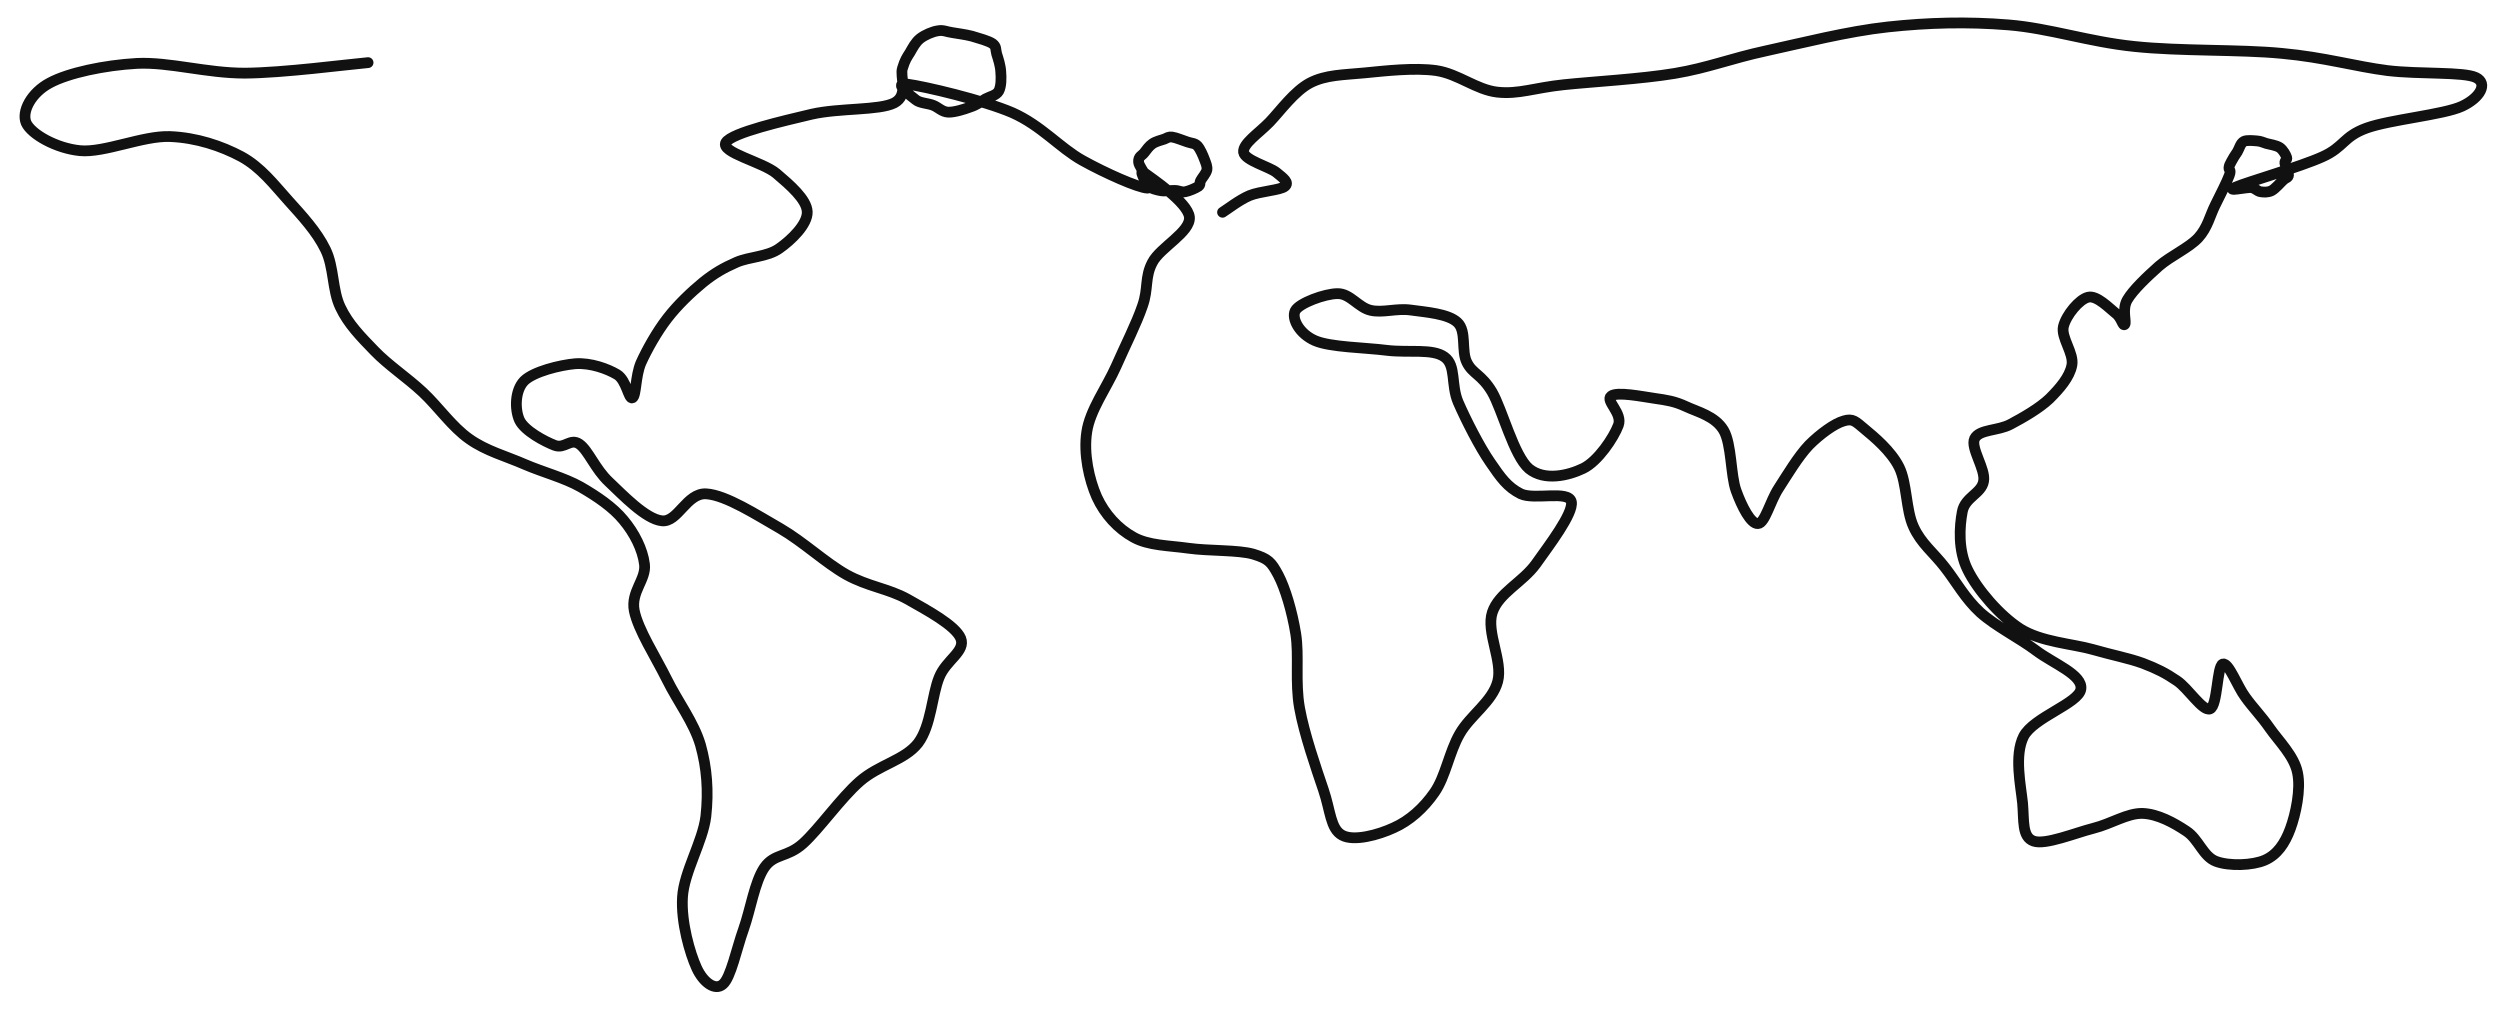
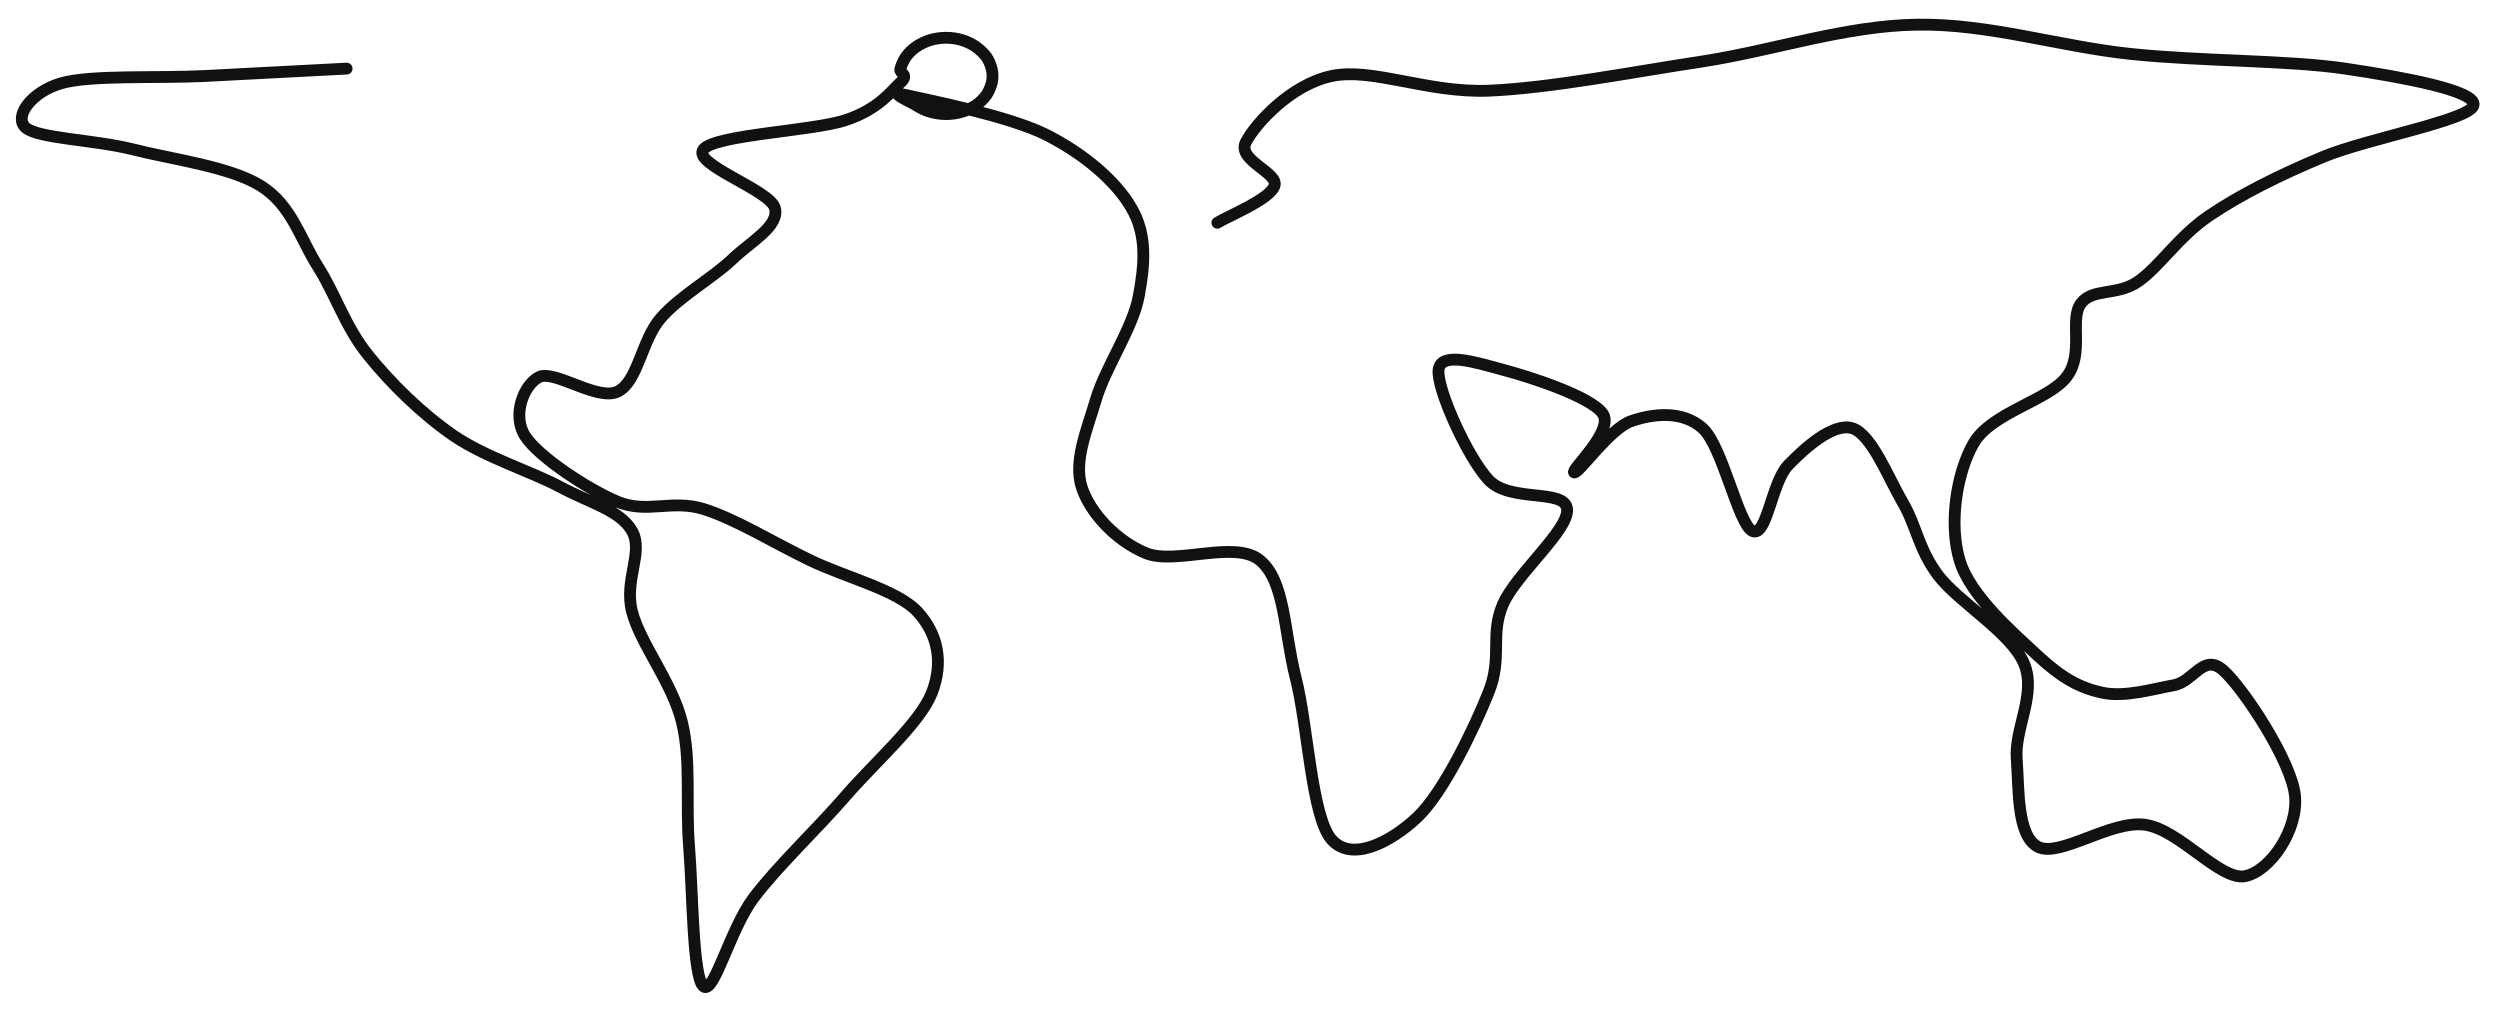
- <svg xmlns="http://www.w3.org/2000/svg" viewBox="1 1 974 394" role="img" aria-label="One-line drawing of a world map">
-   <path d="M144.4 25.4C136.4 26.1 111.4 29.4 96.4 29.5C81.4 29.5 67.0 25.1 54.4 25.7C41.7 26.4 27.6 29.4 20.4 33.3C13.2 37.1 9.3 44.4 11.2 48.9C13.2 53.3 22.9 58.8 32.2 59.7C41.6 60.6 56.7 53.8 67.2 54.2C77.6 54.6 87.3 57.9 95.0 62.0C102.7 66.2 107.8 73.0 113.3 79.1C118.7 85.1 124.4 91.2 127.8 98.2C131.2 105.1 130.4 114.1 133.6 120.7C136.7 127.3 141.6 132.2 146.9 137.7C152.3 143.3 159.6 148.1 165.7 153.8C171.8 159.5 177.1 167.3 183.8 172.0C190.4 176.7 198.1 178.7 205.4 181.9C212.6 185.0 220.8 187.1 227.2 190.7C233.6 194.4 239.8 198.6 243.9 203.6C248.1 208.6 251.4 215.0 252.1 220.9C252.8 226.8 246.7 231.5 248.1 238.9C249.6 246.4 256.5 257.0 260.8 265.7C265.1 274.4 271.3 282.4 273.9 291.2C276.4 300.1 277.1 309.2 276.0 319.1C274.8 328.9 267.5 340.7 266.9 350.5C266.3 360.4 269.8 372.4 272.4 378.1C275.0 383.8 279.6 387.1 282.6 384.5C285.7 382.0 288.0 370.5 290.7 363.0C293.4 355.4 295.0 344.6 298.8 339.0C302.7 333.4 307.7 335.2 313.9 329.6C320.1 324.0 328.5 312.0 335.9 305.5C343.4 298.9 353.5 297.2 358.7 290.5C363.8 283.7 364.1 271.7 366.9 264.9C369.6 258.1 377.3 254.8 375.3 249.7C373.2 244.6 361.9 238.6 354.5 234.4C347.1 230.3 339.1 229.5 330.8 224.9C322.6 220.3 314.1 212.2 305.0 206.9C295.9 201.7 283.9 193.9 276.2 193.4C268.5 192.9 265.1 204.7 258.8 203.9C252.5 203.2 243.6 193.8 238.3 188.8C232.9 183.8 230.2 176.4 226.7 174.0C223.2 171.6 221.0 176.0 217.1 174.5C213.2 173.0 205.4 168.9 203.4 164.7C201.5 160.5 201.6 153.1 205.2 149.4C208.8 145.8 219.2 143.2 225.2 142.7C231.2 142.3 237.7 144.7 241.4 146.9C245.1 149.1 245.9 156.7 247.4 156.0C248.9 155.2 248.5 147.6 250.7 142.4C253.0 137.3 256.9 130.3 261.0 125.0C265.0 119.8 270.4 114.7 274.9 111.0C279.4 107.4 282.9 105.4 287.9 103.2C292.9 101.0 300.0 101.1 304.6 97.8C309.2 94.6 315.7 88.4 315.5 83.5C315.3 78.7 308.8 73.1 303.5 68.6C298.2 64.1 281.5 60.4 283.8 56.5C286.1 52.7 306.3 48.1 317.2 45.5C328.2 43.0 343.5 44.1 349.4 41.1C355.2 38.1 351.5 30.8 352.6 27.6C353.6 24.3 354.3 23.4 355.5 21.5C356.6 19.6 357.7 17.4 359.5 16.0C361.3 14.6 364.3 13.3 366.4 13.0C368.5 12.6 369.8 13.4 372.0 13.7C374.2 14.1 377.0 14.4 379.7 15.1C382.3 15.9 386.1 16.9 387.7 18.0C389.3 19.2 388.8 20.2 389.3 22.0C389.9 23.9 390.8 26.6 390.9 29.0C391.1 31.4 391.1 34.7 390.1 36.5C389.1 38.2 386.9 38.5 385.0 39.5C383.2 40.6 381.5 41.9 379.0 42.7C376.6 43.6 372.8 44.8 370.4 44.7C368.0 44.6 366.6 42.8 364.5 42.0C362.4 41.2 359.4 41.2 357.8 39.9C356.1 38.5 348.3 32.9 354.6 33.8C360.9 34.6 384.0 40.0 395.4 44.9C406.7 49.9 413.9 58.6 422.7 63.5C431.5 68.4 444.5 74.2 448.1 74.3C451.8 74.4 444.8 66.5 444.6 64.2C444.4 61.9 445.9 61.7 446.8 60.5C447.7 59.3 448.7 57.9 450.0 57.0C451.3 56.1 453.4 55.6 454.6 55.2C455.9 54.7 456.2 54.2 457.7 54.4C459.2 54.6 462.0 55.8 463.6 56.3C465.3 56.9 466.4 56.7 467.5 57.8C468.6 59.0 469.7 61.6 470.3 63.2C470.9 64.8 471.4 65.9 471.2 67.2C470.9 68.6 469.3 70.3 468.8 71.3C468.2 72.4 468.9 72.8 467.9 73.6C466.9 74.3 464.3 75.4 462.8 75.7C461.2 76.0 460.3 75.2 458.8 75.2C457.2 75.1 455.0 75.6 453.3 75.3C451.6 75.0 449.5 74.5 448.4 73.4C447.4 72.2 444.2 66.3 446.9 68.4C449.5 70.4 463.8 79.8 464.4 85.6C464.9 91.4 453.0 97.4 450.0 103.2C446.9 109.0 448.5 113.5 446.1 120.2C443.8 127.0 439.4 135.6 435.8 143.8C432.2 151.9 425.6 160.9 424.4 169.3C423.1 177.8 425.3 187.8 428.3 194.6C431.4 201.4 436.6 207.0 442.6 210.3C448.5 213.6 456.3 213.5 464.1 214.6C471.9 215.7 483.5 215.2 489.3 216.9C495.1 218.7 496.2 219.8 499.0 225.0C501.7 230.1 504.4 239.2 505.8 247.8C507.2 256.4 505.5 266.7 507.3 276.8C509.1 286.9 513.8 300.4 516.6 308.7C519.4 316.9 519.3 323.9 523.9 326.4C528.4 328.9 538.0 326.3 544.0 323.5C550.1 320.8 555.7 315.8 559.9 309.7C564.2 303.5 565.6 294.0 569.7 286.9C573.8 279.7 582.4 274.4 584.5 266.5C586.6 258.6 579.9 247.3 582.4 239.6C584.9 232.0 594.2 227.9 599.4 220.7C604.5 213.5 614.1 201.0 613.2 196.5C612.2 191.9 598.8 195.9 593.5 193.4C588.3 190.8 585.7 187.1 581.6 181.1C577.5 175.2 572.1 164.6 569.1 157.7C566.2 150.9 568.4 143.4 563.8 140.1C559.2 136.7 549.8 138.5 541.4 137.5C532.9 136.4 519.2 136.3 513.3 133.7C507.3 131.1 504.1 125.2 505.6 122.1C507.1 119.1 517.2 115.4 522.1 115.4C527.0 115.3 530.2 120.8 535.0 121.9C539.7 123.0 545.1 121.0 550.7 121.8C556.4 122.6 565.2 123.2 568.8 126.6C572.5 130.0 570.2 137.7 572.5 142.2C574.7 146.7 578.2 146.8 582.3 153.7C586.3 160.6 590.8 178.6 596.7 183.6C602.7 188.5 612.0 186.3 617.8 183.5C623.6 180.7 629.7 171.5 631.5 166.7C633.3 162.0 626.3 157.1 628.7 155.3C631.0 153.5 640.7 155.5 645.6 156.2C650.4 156.9 653.4 157.3 657.9 159.4C662.4 161.5 669.2 163.1 672.5 168.6C675.7 174.0 675.2 186.2 677.4 192.2C679.6 198.3 683.1 205.2 685.9 205.0C688.6 204.9 690.6 196.4 693.9 191.3C697.2 186.2 701.6 178.8 705.8 174.4C710.1 170.1 715.7 166.0 719.3 165.0C722.9 163.9 723.9 165.2 727.5 168.2C731.1 171.2 737.7 176.6 740.9 183.0C744.0 189.3 743.5 199.7 746.5 206.2C749.4 212.7 754.4 216.4 758.7 222.0C763.1 227.6 766.6 234.2 772.5 239.6C778.5 245.0 787.8 249.6 794.3 254.5C800.9 259.5 812.6 263.9 811.7 269.5C810.9 275.0 793.2 280.5 789.4 287.9C785.7 295.3 788.3 307.1 789.0 313.9C789.6 320.7 788.7 327.1 793.3 328.7C797.9 330.3 809.5 325.5 816.6 323.7C823.7 321.9 829.7 317.8 835.7 317.9C841.7 318.1 848.0 321.6 852.8 324.8C857.6 327.9 859.3 334.7 864.4 336.6C869.5 338.5 878.6 338.2 883.4 336.1C888.2 334.0 891.2 329.6 893.3 323.9C895.4 318.2 897.5 308.5 896.1 302.0C894.8 295.5 888.7 289.6 885.3 284.7C881.9 279.8 878.8 276.8 875.8 272.6C872.7 268.5 869.3 259.0 867.0 259.7C864.7 260.5 865.0 276.1 862.0 277.2C859.1 278.2 853.5 269.1 849.1 266.2C844.7 263.2 841.3 261.5 835.8 259.4C830.3 257.4 824.2 256.3 816.2 254.0C808.3 251.8 796.2 251.1 788.1 246.0C780.0 240.8 771.3 230.6 767.6 223.0C763.8 215.4 764.4 206.2 765.5 200.4C766.5 194.7 773.0 193.3 773.8 188.5C774.7 183.8 768.6 175.6 770.3 171.9C772.1 168.2 779.5 168.9 784.3 166.3C789.2 163.7 795.5 160.1 799.5 156.3C803.4 152.4 807.3 148.0 808.2 143.3C809.1 138.6 803.9 132.6 804.9 128.2C806.0 123.7 811.1 117.6 814.5 116.8C817.9 115.9 822.9 121.2 825.2 123.0C827.6 124.7 828.0 128.3 828.8 127.4C829.6 126.6 827.6 121.6 829.8 117.8C832.0 114.0 837.5 108.8 842.1 104.7C846.7 100.7 853.8 97.6 857.5 93.6C861.1 89.6 862.0 85.0 864.0 81.0C866.0 76.9 868.6 71.9 869.5 69.4C870.4 67.0 869.3 67.3 869.4 66.4C869.5 65.5 869.7 65.1 870.3 64.0C870.8 63.0 871.8 61.4 872.7 60.1C873.5 58.7 873.9 56.8 875.2 56.1C876.4 55.5 878.8 55.8 880.3 55.9C881.7 56.0 882.5 56.4 884.0 56.9C885.5 57.3 887.8 57.6 889.2 58.5C890.5 59.4 891.6 61.4 891.9 62.4C892.2 63.4 891.1 63.4 891.2 64.5C891.3 65.7 892.7 68.1 892.6 69.2C892.5 70.3 891.7 70.1 890.6 71.1C889.5 72.1 887.5 74.5 886.0 75.3C884.5 76.0 883.0 75.9 881.7 75.7C880.4 75.5 879.8 74.4 878.2 74.1C876.6 73.8 867.4 75.9 872.0 73.9C876.6 71.9 897.2 66.0 905.8 62.1C914.3 58.3 913.9 54.2 923.0 50.9C932.1 47.6 953.1 45.7 960.2 42.4C967.3 39.1 970.4 33.5 965.6 31.2C960.7 28.9 943.8 30.0 931.2 28.5C918.6 26.9 906.5 23.3 890.0 21.8C873.6 20.2 850.3 21.0 832.5 19.1C814.8 17.3 799.5 12.0 783.5 10.7C767.5 9.4 752.3 9.8 736.5 11.5C720.8 13.2 702.9 17.8 689.1 20.8C675.2 23.8 666.6 27.4 653.5 29.6C640.3 31.8 621.8 32.8 610.3 34.0C598.8 35.2 592.7 37.8 584.4 36.9C576.2 36.0 569.2 29.8 560.6 28.5C552.0 27.3 540.8 28.6 532.6 29.4C524.4 30.2 517.6 30.1 511.4 33.3C505.3 36.5 499.9 44.1 495.6 48.6C491.2 53.1 485.1 57.0 485.5 60.3C486.0 63.5 495.6 66.0 498.3 68.2C501.0 70.4 503.4 72.1 501.6 73.6C499.9 75.1 491.9 75.5 487.8 77.2C483.8 78.9 479.1 82.6 477.3 83.7" fill="none" stroke="#111" stroke-width="4.2" stroke-linecap="round" stroke-linejoin="round" />
+ <svg xmlns="http://www.w3.org/2000/svg" viewBox="4 -1 973 394" role="img" aria-label="One-line drawing of a world map">
+   <path d="M138.9 25.7C129.6 26.2 101.9 27.6 83.3 28.6C64.8 29.5 39.4 28.1 27.8 31.4C16.2 34.8 9.3 44.3 13.9 48.6C18.5 52.9 40.3 53.3 55.6 57.1C70.8 61.0 93.5 63.8 105.6 71.4C117.6 79.0 120.8 91.9 127.8 102.9C134.7 113.8 138.4 126.2 147.2 137.1C156.0 148.1 168.1 160.0 180.6 168.6C193.1 177.1 210.6 182.4 222.2 188.6C233.8 194.8 245.4 197.6 250.0 205.7C254.6 213.8 246.8 224.8 250.0 237.1C253.2 249.5 265.7 264.8 269.4 280.0C273.1 295.2 270.8 311.4 272.2 328.6C273.6 345.7 273.6 379.5 277.8 382.9C281.9 386.2 288.0 361.0 297.2 348.6C306.5 336.2 321.8 321.9 333.3 308.6C344.9 295.2 362.0 280.5 366.7 268.6C371.3 256.7 369.0 245.7 361.1 237.1C353.2 228.6 333.3 223.8 319.4 217.1C305.6 210.5 290.3 201.0 277.8 197.1C265.3 193.3 256.0 199.0 244.4 194.3C232.9 189.5 213.4 176.7 208.3 168.6C203.2 160.5 207.9 148.6 213.9 145.7C219.9 142.9 236.6 155.2 244.4 151.4C252.3 147.6 253.7 131.4 261.1 122.9C268.5 114.3 281.5 107.1 288.9 100.0C296.3 92.9 307.4 87.1 305.6 80.0C303.7 72.9 273.1 62.9 277.8 57.1C282.4 51.4 320.6 50.0 333.3 45.7C346.1 41.4 350.9 34.4 354.4 31.2C358.0 27.9 354.1 27.7 354.4 26.0C354.8 24.3 355.6 22.6 356.6 21.1C357.6 19.7 359.0 18.3 360.6 17.2C362.2 16.1 364.1 15.2 366.0 14.6C368.0 14.0 370.2 13.7 372.2 13.7C374.3 13.7 376.5 14.0 378.4 14.6C380.3 15.2 382.3 16.1 383.8 17.2C385.4 18.3 386.8 19.7 387.9 21.1C388.9 22.6 389.6 24.3 390.0 26.0C390.4 27.7 390.4 29.5 390.0 31.2C389.6 32.8 388.9 34.5 387.9 36.0C386.8 37.5 385.4 38.9 383.8 40.0C382.3 41.0 380.3 42.0 378.4 42.5C376.5 43.1 374.3 43.4 372.2 43.4C370.2 43.4 368.0 43.1 366.0 42.5C364.1 42.0 362.2 41.0 360.6 40.0C359.0 38.9 348.2 34.1 356.6 36.0C365.0 37.9 396.5 44.1 411.1 51.4C425.8 58.8 438.4 69.5 444.4 80.0C450.5 90.5 449.5 101.9 447.2 114.3C444.9 126.7 434.3 141.9 430.6 154.3C426.9 166.7 421.8 178.6 425.0 188.6C428.2 198.6 438.4 209.5 450.0 214.3C461.6 219.0 484.7 209.0 494.4 217.1C504.2 225.2 503.7 244.8 508.3 262.9C513.0 281.0 514.4 316.7 522.2 325.7C530.1 334.8 545.4 326.7 555.6 317.1C565.7 307.6 577.8 282.4 583.3 268.6C588.9 254.8 583.8 246.2 588.9 234.3C594.0 222.4 614.8 205.2 613.9 197.1C613.0 189.0 591.7 194.8 583.3 185.7C575.0 176.7 563.0 150.0 563.9 142.9C564.8 135.7 578.2 140.0 588.9 142.9C599.5 145.7 623.1 153.3 627.8 160.0C632.4 166.7 614.8 182.4 616.7 182.9C618.5 183.3 630.6 165.7 638.9 162.9C647.2 160.0 658.8 158.6 666.7 165.7C674.5 172.9 680.6 203.3 686.1 205.7C691.7 208.1 693.5 186.7 700.0 180.0C706.5 173.3 717.6 163.3 725.0 165.7C732.4 168.1 738.9 184.8 744.4 194.3C750.0 203.8 750.5 212.4 758.3 222.9C766.2 233.3 786.6 245.2 791.7 257.1C796.8 269.0 788.0 282.4 788.9 294.3C789.8 306.2 788.9 324.3 797.2 328.6C805.6 332.9 825.5 318.1 838.9 320.0C852.3 321.9 868.1 341.9 877.8 340.0C887.5 338.1 898.6 321.9 897.2 308.6C895.8 295.2 877.3 267.1 869.4 260.0C861.6 252.9 857.9 264.3 850.0 265.7C842.1 267.1 831.0 270.5 822.2 268.6C813.4 266.7 806.5 262.9 797.2 254.3C788.0 245.7 770.8 231.0 766.7 217.1C762.5 203.3 765.3 183.3 772.2 171.4C779.2 159.5 801.4 154.8 808.3 145.7C815.3 136.7 809.3 123.3 813.9 117.1C818.5 111.0 827.8 114.3 836.1 108.6C844.4 102.9 851.9 91.0 863.9 82.9C875.9 74.8 891.2 67.1 908.3 60.0C925.5 52.9 965.3 45.7 966.7 40.0C968.1 34.3 938.9 29.0 916.7 25.7C894.4 22.4 861.1 22.9 833.3 20.0C805.6 17.1 777.8 8.1 750.0 8.6C722.2 9.0 694.4 18.6 666.7 22.9C638.9 27.1 607.4 33.3 583.3 34.3C559.3 35.2 538.0 25.2 522.2 28.6C506.5 31.9 492.6 47.1 488.9 54.3C485.2 61.4 501.9 66.2 500.0 71.4C498.1 76.7 481.5 83.3 477.8 85.7" fill="none" stroke="#111" stroke-width="4.6" stroke-linecap="round" stroke-linejoin="round" />
</svg>
